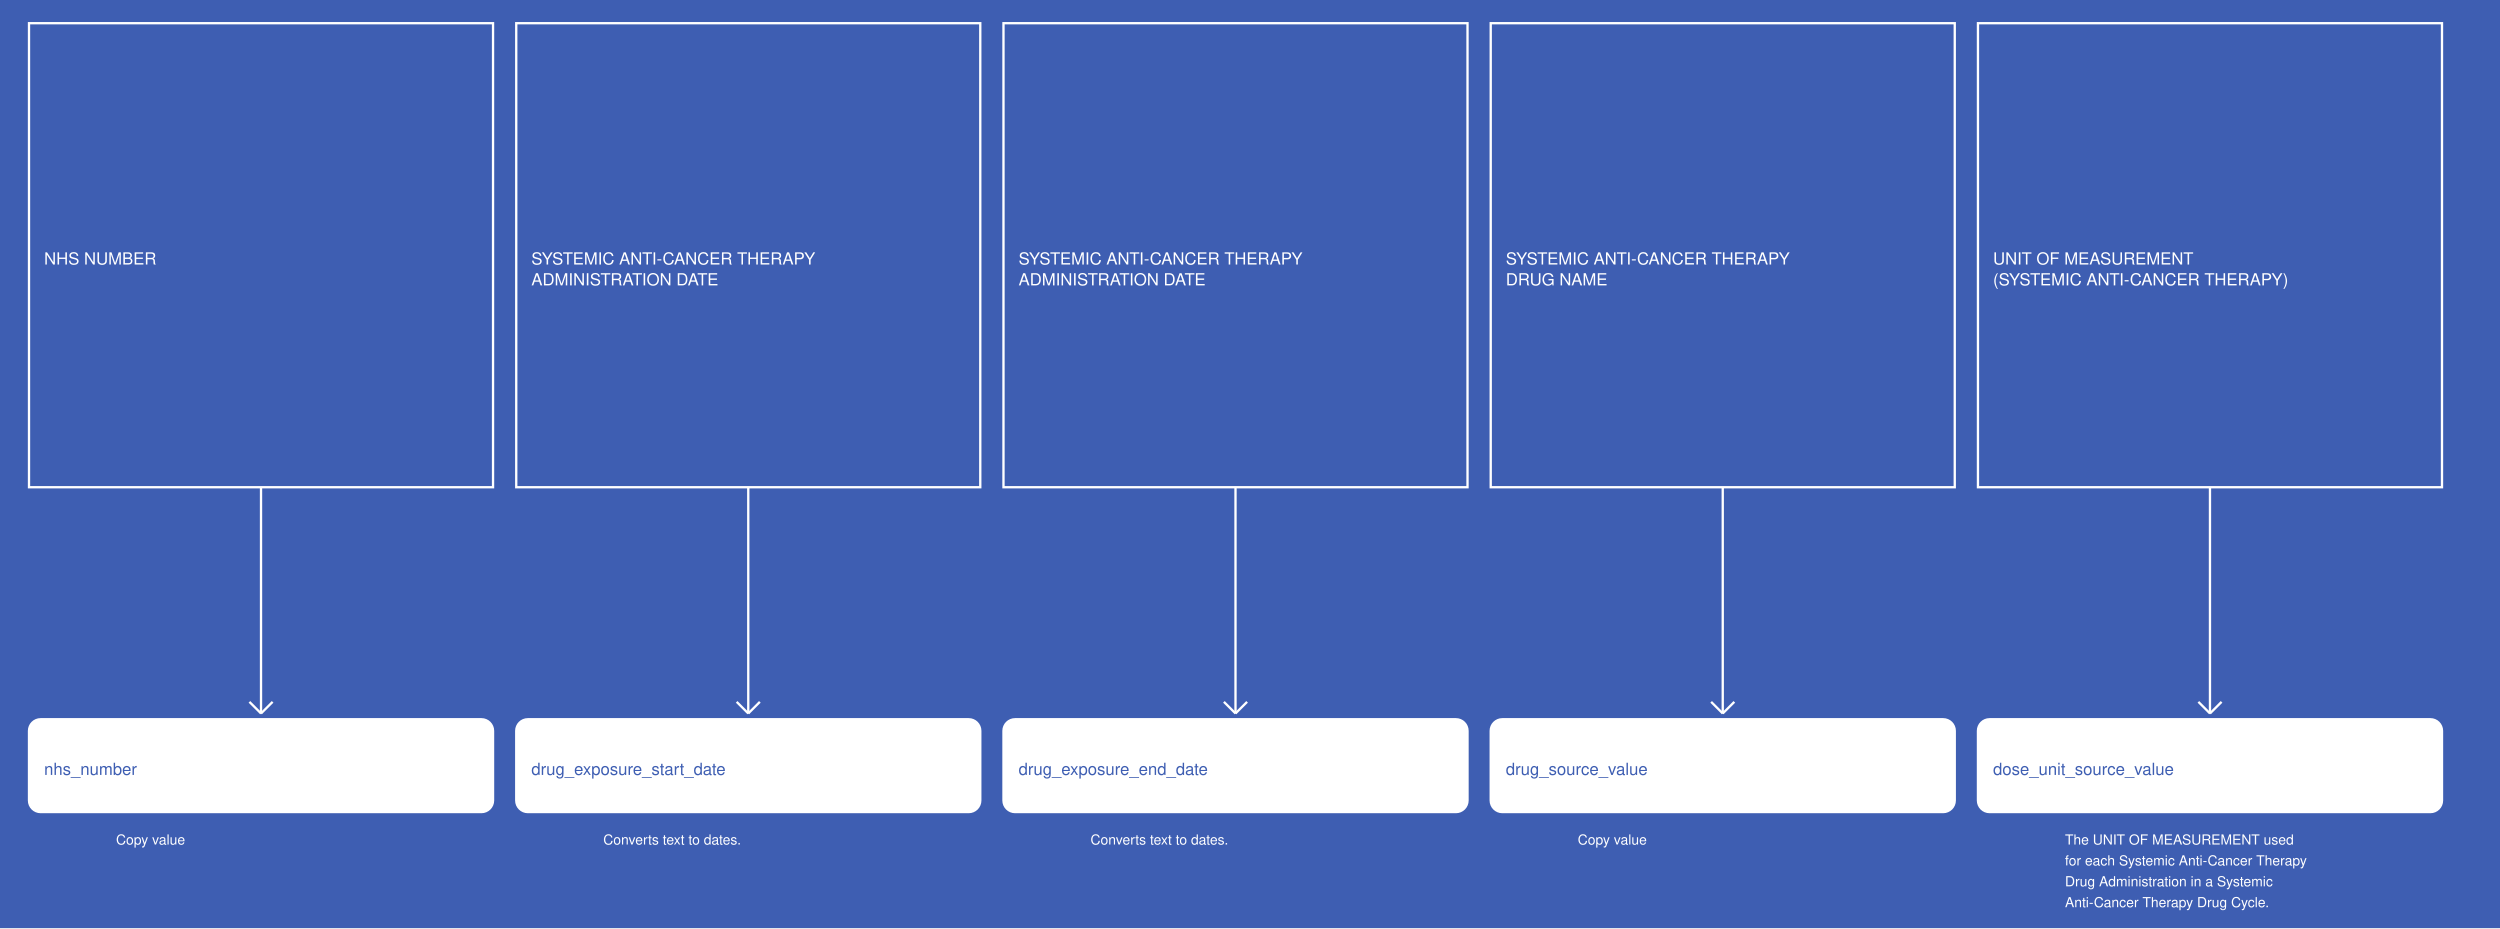
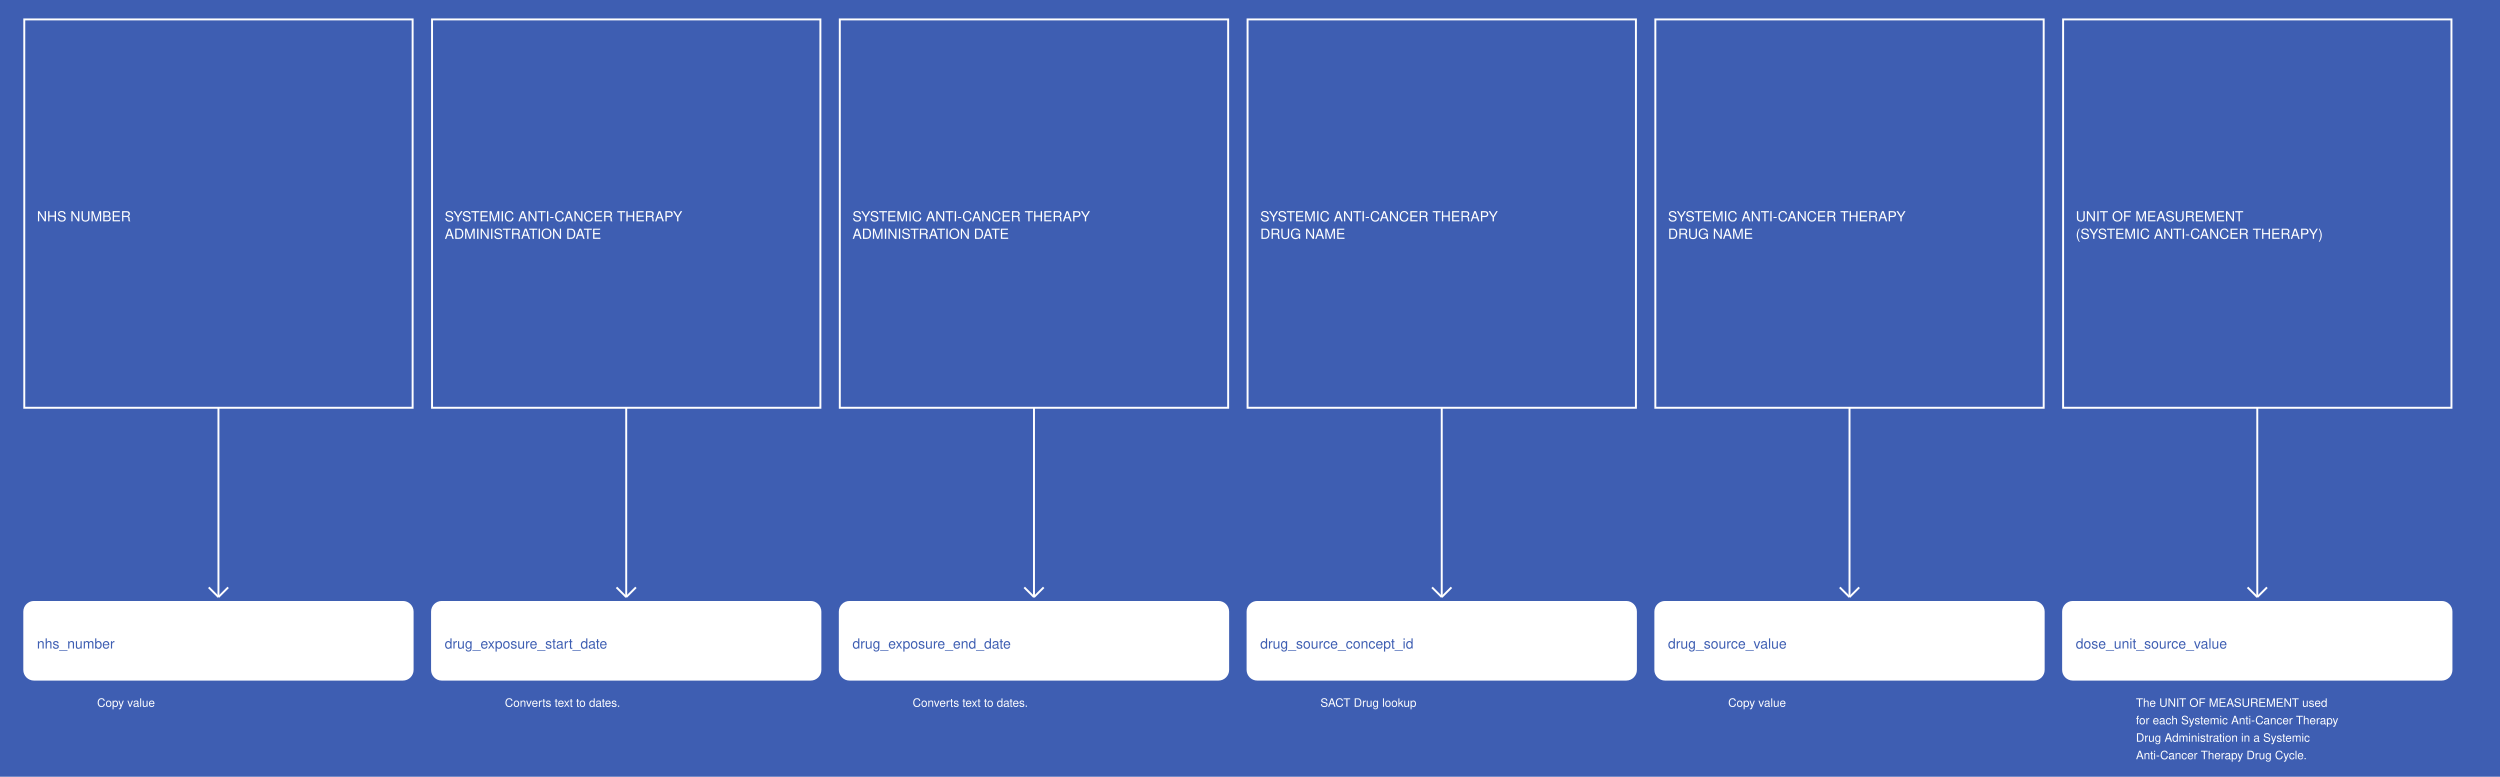
- <svg xmlns="http://www.w3.org/2000/svg" width="2155" height="800">
+ <svg xmlns="http://www.w3.org/2000/svg" width="2575" height="800">
  <rect width="100%" height="100%" fill="#3E5EB2" />
  <g>
    <rect x="25" y="20" width="400" height="400" fill="#3E5EB2" stroke="white" stroke-width="2" />
    <text x="38" y="228" fill="white" font-family="Helvetica" font-size="1.2em" text-anchor="start">NHS NUMBER</text>
  </g>
  <g>
    <line x1="225" y1="420" x2="225" y2="615" stroke="white" stroke-width="2" />
    <line x1="215" y1="605" x2="225" y2="615" stroke="white" stroke-width="2" />
    <line x1="235" y1="605" x2="225" y2="615" stroke="white" stroke-width="2" />
    <text x="100" y="728" fill="white" font-size="1em" font-family="Helvetica">Copy value</text>
  </g>
  <g>
    <rect x="25" y="620" width="400" height="80" fill="white" stroke="white" stroke-width="2" rx="10" />
    <text x="38" y="668" fill="#3E5EB2" font-family="Helvetica" font-size="1.2em" text-anchor="start">nhs_number</text>
  </g>
  <g>
    <rect x="445" y="20" width="400" height="400" fill="#3E5EB2" stroke="white" stroke-width="2" />
    <text x="458" y="228" fill="white" font-family="Helvetica" font-size="1.2em" text-anchor="start">SYSTEMIC ANTI-CANCER THERAPY</text>
    <text x="458" y="246" fill="white" font-family="Helvetica" font-size="1.2em" text-anchor="start">ADMINISTRATION DATE</text>
  </g>
  <g>
    <line x1="645" y1="420" x2="645" y2="615" stroke="white" stroke-width="2" />
    <line x1="635" y1="605" x2="645" y2="615" stroke="white" stroke-width="2" />
    <line x1="655" y1="605" x2="645" y2="615" stroke="white" stroke-width="2" />
    <text x="520" y="728" fill="white" font-size="1em" font-family="Helvetica">Converts text to dates.</text>
  </g>
  <g>
    <rect x="445" y="620" width="400" height="80" fill="white" stroke="white" stroke-width="2" rx="10" />
    <text x="458" y="668" fill="#3E5EB2" font-family="Helvetica" font-size="1.2em" text-anchor="start">drug_exposure_start_date</text>
  </g>
  <g>
    <rect x="865" y="20" width="400" height="400" fill="#3E5EB2" stroke="white" stroke-width="2" />
    <text x="878" y="228" fill="white" font-family="Helvetica" font-size="1.2em" text-anchor="start">SYSTEMIC ANTI-CANCER THERAPY</text>
    <text x="878" y="246" fill="white" font-family="Helvetica" font-size="1.2em" text-anchor="start">ADMINISTRATION DATE</text>
  </g>
  <g>
    <line x1="1065" y1="420" x2="1065" y2="615" stroke="white" stroke-width="2" />
    <line x1="1055" y1="605" x2="1065" y2="615" stroke="white" stroke-width="2" />
    <line x1="1075" y1="605" x2="1065" y2="615" stroke="white" stroke-width="2" />
    <text x="940" y="728" fill="white" font-size="1em" font-family="Helvetica">Converts text to dates.</text>
  </g>
  <g>
    <rect x="865" y="620" width="400" height="80" fill="white" stroke="white" stroke-width="2" rx="10" />
    <text x="878" y="668" fill="#3E5EB2" font-family="Helvetica" font-size="1.2em" text-anchor="start">drug_exposure_end_date</text>
  </g>
  <g>
    <rect x="1285" y="20" width="400" height="400" fill="#3E5EB2" stroke="white" stroke-width="2" />
    <text x="1298" y="228" fill="white" font-family="Helvetica" font-size="1.2em" text-anchor="start">SYSTEMIC ANTI-CANCER THERAPY</text>
    <text x="1298" y="246" fill="white" font-family="Helvetica" font-size="1.2em" text-anchor="start">DRUG NAME</text>
  </g>
  <g>
    <line x1="1485" y1="420" x2="1485" y2="615" stroke="white" stroke-width="2" />
    <line x1="1475" y1="605" x2="1485" y2="615" stroke="white" stroke-width="2" />
    <line x1="1495" y1="605" x2="1485" y2="615" stroke="white" stroke-width="2" />
-     <text x="1360" y="728" fill="white" font-size="1em" font-family="Helvetica">Copy value</text>
+     <text x="1360" y="728" fill="white" font-size="1em" font-family="Helvetica">SACT Drug lookup</text>
  </g>
  <g>
    <rect x="1285" y="620" width="400" height="80" fill="white" stroke="white" stroke-width="2" rx="10" />
-     <text x="1298" y="668" fill="#3E5EB2" font-family="Helvetica" font-size="1.2em" text-anchor="start">drug_source_value</text>
+     <text x="1298" y="668" fill="#3E5EB2" font-family="Helvetica" font-size="1.2em" text-anchor="start">drug_source_concept_id</text>
  </g>
  <g>
    <rect x="1705" y="20" width="400" height="400" fill="#3E5EB2" stroke="white" stroke-width="2" />
-     <text x="1718" y="228" fill="white" font-family="Helvetica" font-size="1.2em" text-anchor="start">UNIT OF MEASUREMENT</text>
-     <text x="1718" y="246" fill="white" font-family="Helvetica" font-size="1.2em" text-anchor="start">(SYSTEMIC ANTI-CANCER THERAPY)</text>
+     <text x="1718" y="228" fill="white" font-family="Helvetica" font-size="1.2em" text-anchor="start">SYSTEMIC ANTI-CANCER THERAPY</text>
+     <text x="1718" y="246" fill="white" font-family="Helvetica" font-size="1.2em" text-anchor="start">DRUG NAME</text>
  </g>
  <g>
    <line x1="1905" y1="420" x2="1905" y2="615" stroke="white" stroke-width="2" />
    <line x1="1895" y1="605" x2="1905" y2="615" stroke="white" stroke-width="2" />
    <line x1="1915" y1="605" x2="1905" y2="615" stroke="white" stroke-width="2" />
-     <text x="1780" y="728" fill="white" font-size="1em" font-family="Helvetica">The UNIT OF MEASUREMENT used</text>
-     <text x="1780" y="746" fill="white" font-size="1em" font-family="Helvetica">for each Systemic Anti-Cancer Therapy</text>
-     <text x="1780" y="764" fill="white" font-size="1em" font-family="Helvetica">Drug Administration in a Systemic</text>
-     <text x="1780" y="782" fill="white" font-size="1em" font-family="Helvetica">Anti-Cancer Therapy Drug Cycle.</text>
+     <text x="1780" y="728" fill="white" font-size="1em" font-family="Helvetica">Copy value</text>
  </g>
  <g>
    <rect x="1705" y="620" width="400" height="80" fill="white" stroke="white" stroke-width="2" rx="10" />
-     <text x="1718" y="668" fill="#3E5EB2" font-family="Helvetica" font-size="1.2em" text-anchor="start">dose_unit_source_value</text>
+     <text x="1718" y="668" fill="#3E5EB2" font-family="Helvetica" font-size="1.2em" text-anchor="start">drug_source_value</text>
+   </g>
+   <g>
+     <rect x="2125" y="20" width="400" height="400" fill="#3E5EB2" stroke="white" stroke-width="2" />
+     <text x="2138" y="228" fill="white" font-family="Helvetica" font-size="1.2em" text-anchor="start">UNIT OF MEASUREMENT</text>
+     <text x="2138" y="246" fill="white" font-family="Helvetica" font-size="1.2em" text-anchor="start">(SYSTEMIC ANTI-CANCER THERAPY)</text>
+   </g>
+   <g>
+     <line x1="2325" y1="420" x2="2325" y2="615" stroke="white" stroke-width="2" />
+     <line x1="2315" y1="605" x2="2325" y2="615" stroke="white" stroke-width="2" />
+     <line x1="2335" y1="605" x2="2325" y2="615" stroke="white" stroke-width="2" />
+     <text x="2200" y="728" fill="white" font-size="1em" font-family="Helvetica">The UNIT OF MEASUREMENT used</text>
+     <text x="2200" y="746" fill="white" font-size="1em" font-family="Helvetica">for each Systemic Anti-Cancer Therapy</text>
+     <text x="2200" y="764" fill="white" font-size="1em" font-family="Helvetica">Drug Administration in a Systemic</text>
+     <text x="2200" y="782" fill="white" font-size="1em" font-family="Helvetica">Anti-Cancer Therapy Drug Cycle.</text>
+   </g>
+   <g>
+     <rect x="2125" y="620" width="400" height="80" fill="white" stroke="white" stroke-width="2" rx="10" />
+     <text x="2138" y="668" fill="#3E5EB2" font-family="Helvetica" font-size="1.2em" text-anchor="start">dose_unit_source_value</text>
  </g>
</svg>
